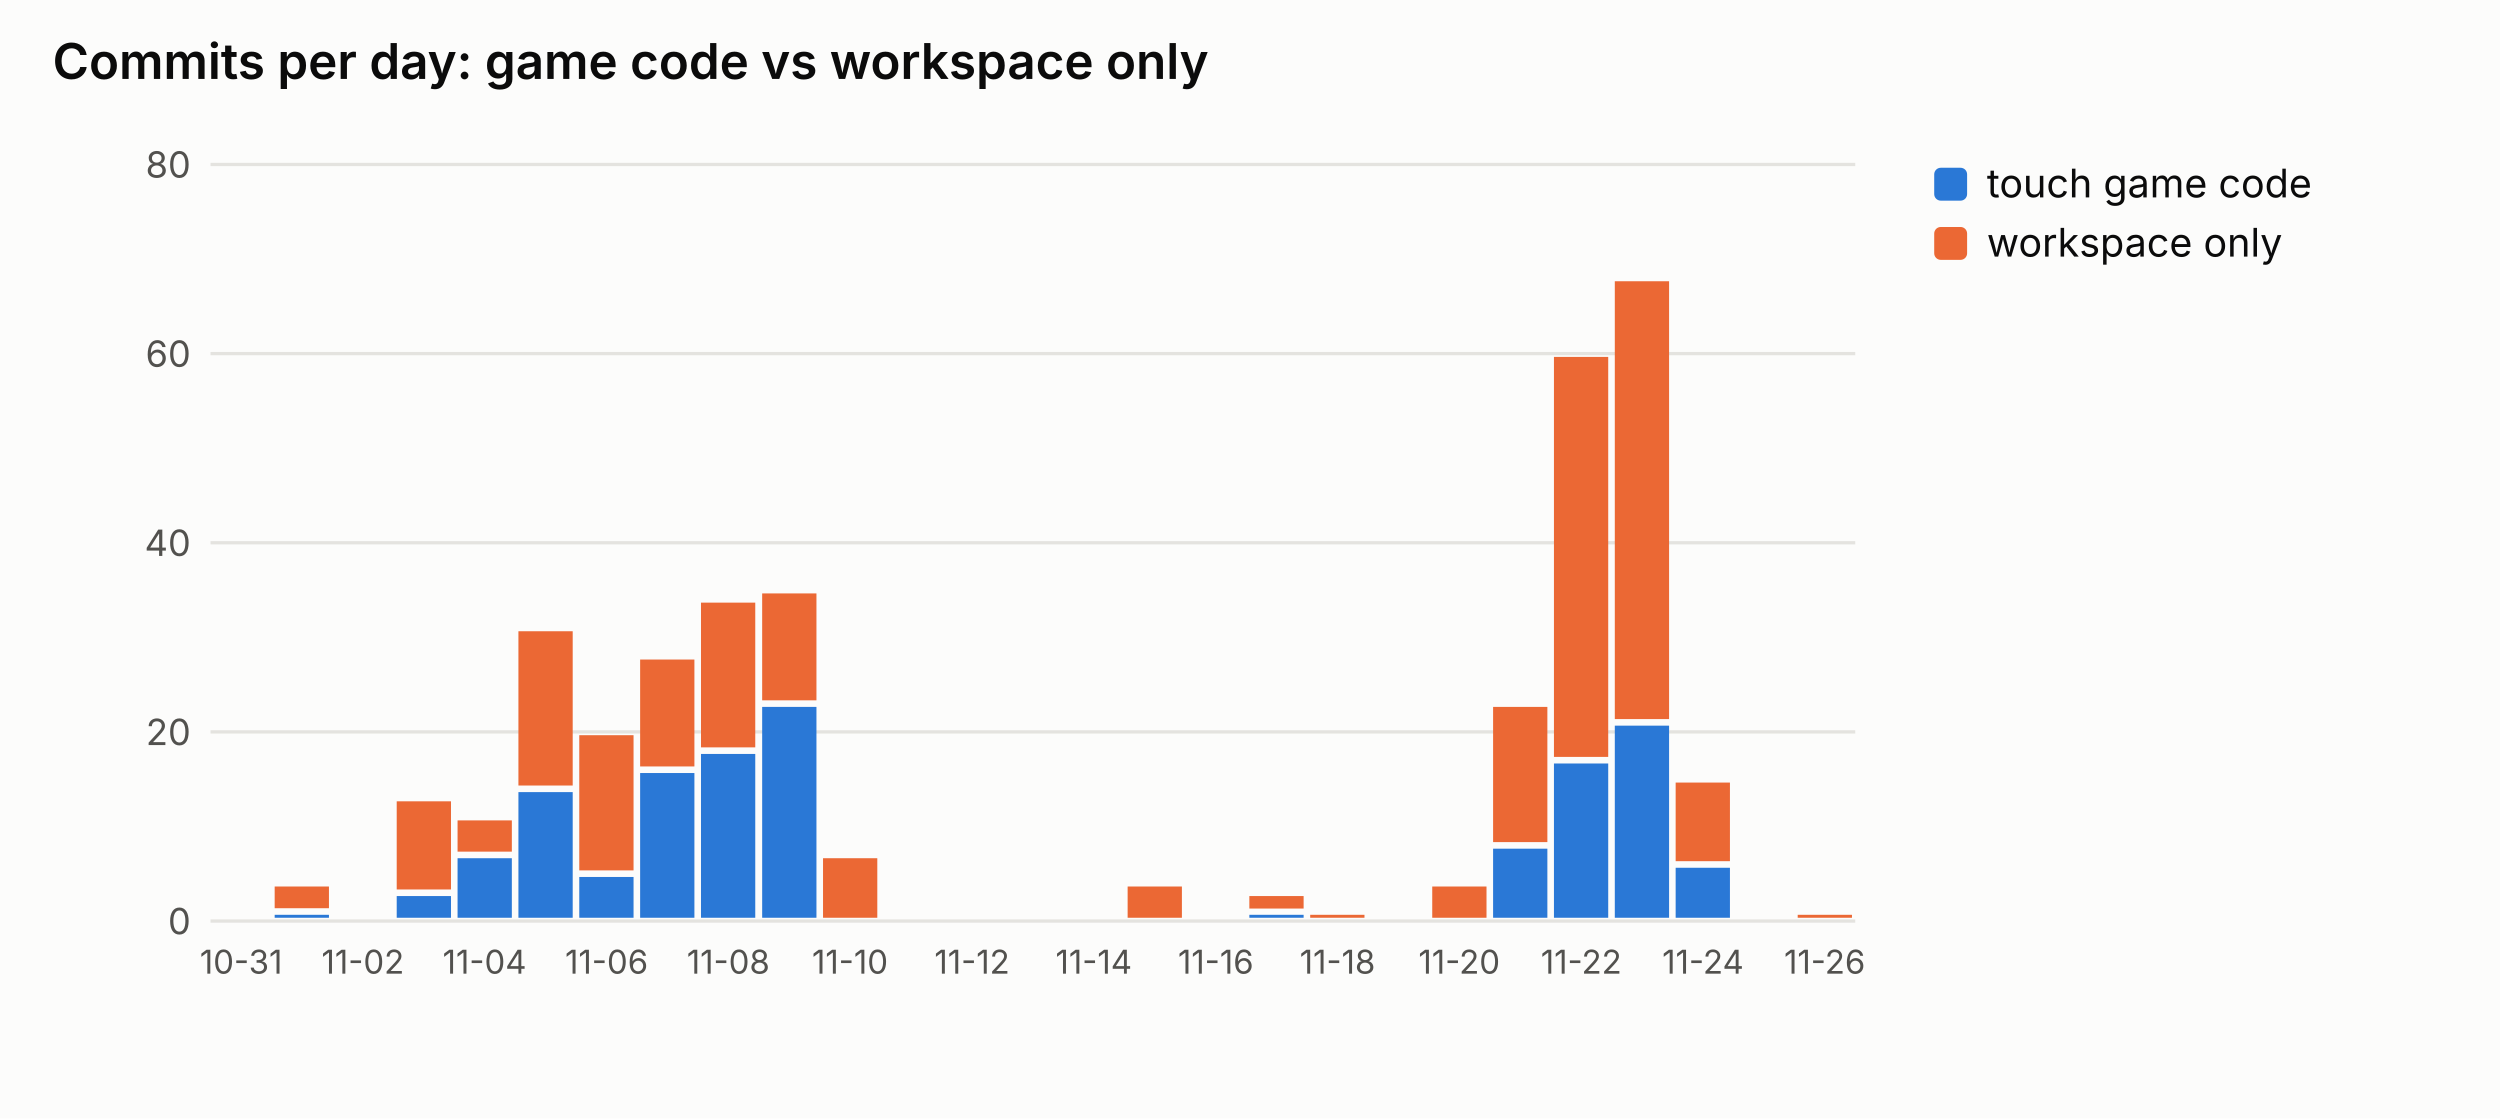
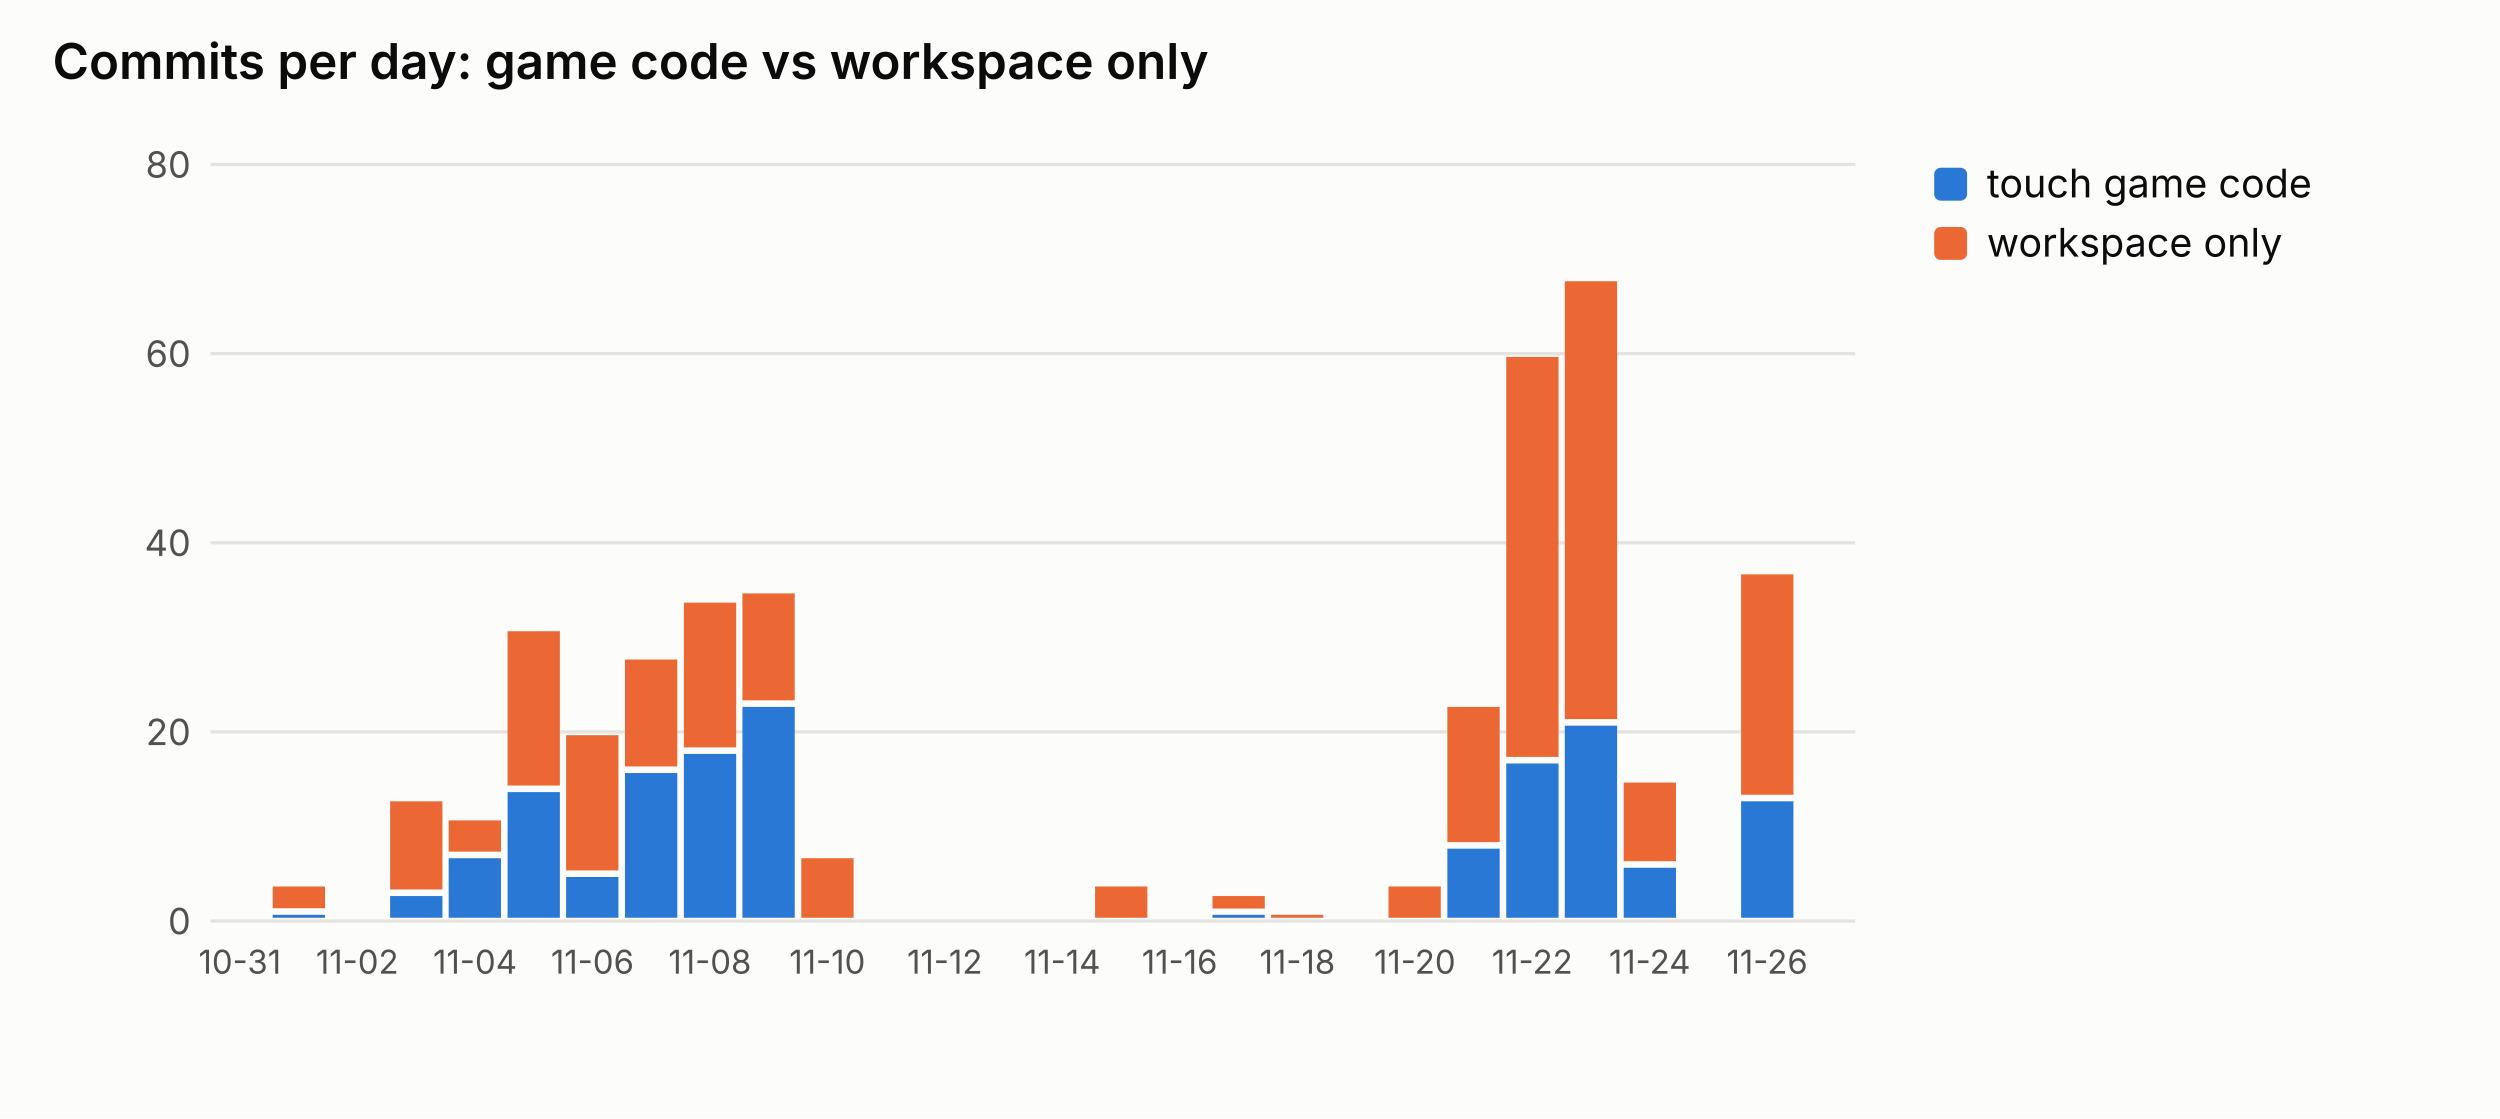
<svg xmlns="http://www.w3.org/2000/svg" viewBox="0 0 760 340" width="760" height="340" font-family="Inter, Segoe UI, Arial, sans-serif" role="img" aria-label="Commits per day: game code vs workspace only">
  <rect width="760" height="340" fill="#fcfcfb" />
  <text x="16" y="24" font-size="15" font-weight="600" fill="#0b0b0b">Commits per day: game code vs workspace only</text>
  <line x1="64" x2="564" y1="280.0" y2="280.0" stroke="#e4e3df" stroke-width="1" />
  <text x="58" y="284.0" font-size="11" fill="#52514e" text-anchor="end">0</text>
  <line x1="64" x2="564" y1="222.5" y2="222.5" stroke="#e4e3df" stroke-width="1" />
  <text x="58" y="226.5" font-size="11" fill="#52514e" text-anchor="end">20</text>
  <line x1="64" x2="564" y1="165.0" y2="165.0" stroke="#e4e3df" stroke-width="1" />
  <text x="58" y="169.0" font-size="11" fill="#52514e" text-anchor="end">40</text>
  <line x1="64" x2="564" y1="107.5" y2="107.5" stroke="#e4e3df" stroke-width="1" />
  <text x="58" y="111.5" font-size="11" fill="#52514e" text-anchor="end">60</text>
  <line x1="64" x2="564" y1="50.0" y2="50.0" stroke="#e4e3df" stroke-width="1" />
  <text x="58" y="54.0" font-size="11" fill="#52514e" text-anchor="end">80</text>
-   <text x="73.3" y="296" font-size="10" fill="#52514e" text-anchor="middle">10-31</text>
-   <rect x="83.5" y="278.1" width="16.5" height="0.9" fill="#2a78d6" />
-   <rect x="83.5" y="269.5" width="16.5" height="6.6" fill="#eb6834" />
-   <text x="110.3" y="296" font-size="10" fill="#52514e" text-anchor="middle">11-02</text>
-   <rect x="120.6" y="272.4" width="16.5" height="6.6" fill="#2a78d6" />
-   <rect x="120.6" y="243.6" width="16.5" height="26.8" fill="#eb6834" />
-   <rect x="139.1" y="260.9" width="16.5" height="18.1" fill="#2a78d6" />
-   <rect x="139.1" y="249.4" width="16.5" height="9.5" fill="#eb6834" />
-   <text x="147.3" y="296" font-size="10" fill="#52514e" text-anchor="middle">11-04</text>
-   <rect x="157.6" y="240.8" width="16.5" height="38.2" fill="#2a78d6" />
-   <rect x="157.6" y="191.9" width="16.5" height="46.9" fill="#eb6834" />
-   <rect x="176.1" y="266.6" width="16.5" height="12.4" fill="#2a78d6" />
-   <rect x="176.1" y="223.5" width="16.5" height="41.1" fill="#eb6834" />
-   <text x="184.4" y="296" font-size="10" fill="#52514e" text-anchor="middle">11-06</text>
-   <rect x="194.6" y="235.0" width="16.5" height="44.0" fill="#2a78d6" />
-   <rect x="194.6" y="200.5" width="16.5" height="32.5" fill="#eb6834" />
-   <rect x="213.1" y="229.2" width="16.5" height="49.8" fill="#2a78d6" />
-   <rect x="213.1" y="183.2" width="16.5" height="44.0" fill="#eb6834" />
-   <text x="221.4" y="296" font-size="10" fill="#52514e" text-anchor="middle">11-08</text>
-   <rect x="231.7" y="214.9" width="16.5" height="64.1" fill="#2a78d6" />
-   <rect x="231.7" y="180.4" width="16.5" height="32.5" fill="#eb6834" />
-   <rect x="250.2" y="260.9" width="16.5" height="18.1" fill="#eb6834" />
-   <text x="258.4" y="296" font-size="10" fill="#52514e" text-anchor="middle">11-10</text>
-   <text x="295.5" y="296" font-size="10" fill="#52514e" text-anchor="middle">11-12</text>
-   <text x="332.5" y="296" font-size="10" fill="#52514e" text-anchor="middle">11-14</text>
-   <rect x="342.8" y="269.5" width="16.5" height="9.5" fill="#eb6834" />
-   <text x="369.6" y="296" font-size="10" fill="#52514e" text-anchor="middle">11-16</text>
-   <rect x="379.8" y="278.1" width="16.5" height="0.9" fill="#2a78d6" />
-   <rect x="379.8" y="272.4" width="16.5" height="3.8" fill="#eb6834" />
-   <rect x="398.3" y="278.1" width="16.5" height="0.9" fill="#eb6834" />
-   <text x="406.6" y="296" font-size="10" fill="#52514e" text-anchor="middle">11-18</text>
-   <rect x="435.4" y="269.5" width="16.5" height="9.5" fill="#eb6834" />
-   <text x="443.6" y="296" font-size="10" fill="#52514e" text-anchor="middle">11-20</text>
-   <rect x="453.9" y="258.0" width="16.5" height="21.0" fill="#2a78d6" />
-   <rect x="453.9" y="214.9" width="16.5" height="41.1" fill="#eb6834" />
-   <rect x="472.4" y="232.1" width="16.5" height="46.9" fill="#2a78d6" />
-   <rect x="472.4" y="108.5" width="16.5" height="121.6" fill="#eb6834" />
-   <text x="480.7" y="296" font-size="10" fill="#52514e" text-anchor="middle">11-22</text>
-   <rect x="490.9" y="220.6" width="16.5" height="58.4" fill="#2a78d6" />
-   <rect x="490.9" y="85.5" width="16.5" height="133.1" fill="#eb6834" />
-   <rect x="509.4" y="263.8" width="16.5" height="15.2" fill="#2a78d6" />
-   <rect x="509.4" y="237.9" width="16.5" height="23.9" fill="#eb6834" />
-   <text x="517.7" y="296" font-size="10" fill="#52514e" text-anchor="middle">11-24</text>
-   <rect x="546.5" y="278.1" width="16.5" height="0.9" fill="#eb6834" />
-   <text x="554.7" y="296" font-size="10" fill="#52514e" text-anchor="middle">11-26</text>
+   <text x="72.9" y="296" font-size="10" fill="#52514e" text-anchor="middle">10-31</text>
+   <rect x="82.9" y="278.1" width="15.9" height="0.9" fill="#2a78d6" />
+   <rect x="82.9" y="269.5" width="15.9" height="6.6" fill="#eb6834" />
+   <text x="108.6" y="296" font-size="10" fill="#52514e" text-anchor="middle">11-02</text>
+   <rect x="118.6" y="272.4" width="15.9" height="6.6" fill="#2a78d6" />
+   <rect x="118.6" y="243.6" width="15.9" height="26.8" fill="#eb6834" />
+   <rect x="136.4" y="260.9" width="15.9" height="18.1" fill="#2a78d6" />
+   <rect x="136.4" y="249.4" width="15.9" height="9.5" fill="#eb6834" />
+   <text x="144.4" y="296" font-size="10" fill="#52514e" text-anchor="middle">11-04</text>
+   <rect x="154.3" y="240.8" width="15.9" height="38.2" fill="#2a78d6" />
+   <rect x="154.3" y="191.9" width="15.9" height="46.9" fill="#eb6834" />
+   <rect x="172.1" y="266.6" width="15.9" height="12.4" fill="#2a78d6" />
+   <rect x="172.1" y="223.5" width="15.9" height="41.1" fill="#eb6834" />
+   <text x="180.1" y="296" font-size="10" fill="#52514e" text-anchor="middle">11-06</text>
+   <rect x="190.0" y="235.0" width="15.9" height="44.0" fill="#2a78d6" />
+   <rect x="190.0" y="200.5" width="15.9" height="32.5" fill="#eb6834" />
+   <rect x="207.9" y="229.2" width="15.9" height="49.8" fill="#2a78d6" />
+   <rect x="207.9" y="183.2" width="15.9" height="44.0" fill="#eb6834" />
+   <text x="215.8" y="296" font-size="10" fill="#52514e" text-anchor="middle">11-08</text>
+   <rect x="225.7" y="214.9" width="15.9" height="64.1" fill="#2a78d6" />
+   <rect x="225.7" y="180.4" width="15.9" height="32.5" fill="#eb6834" />
+   <rect x="243.6" y="260.9" width="15.9" height="18.1" fill="#eb6834" />
+   <text x="251.5" y="296" font-size="10" fill="#52514e" text-anchor="middle">11-10</text>
+   <text x="287.2" y="296" font-size="10" fill="#52514e" text-anchor="middle">11-12</text>
+   <text x="322.9" y="296" font-size="10" fill="#52514e" text-anchor="middle">11-14</text>
+   <rect x="332.9" y="269.5" width="15.9" height="9.5" fill="#eb6834" />
+   <text x="358.6" y="296" font-size="10" fill="#52514e" text-anchor="middle">11-16</text>
+   <rect x="368.6" y="278.1" width="15.9" height="0.9" fill="#2a78d6" />
+   <rect x="368.6" y="272.4" width="15.9" height="3.8" fill="#eb6834" />
+   <rect x="386.4" y="278.1" width="15.9" height="0.9" fill="#eb6834" />
+   <text x="394.4" y="296" font-size="10" fill="#52514e" text-anchor="middle">11-18</text>
+   <rect x="422.1" y="269.5" width="15.9" height="9.5" fill="#eb6834" />
+   <text x="430.1" y="296" font-size="10" fill="#52514e" text-anchor="middle">11-20</text>
+   <rect x="440.0" y="258.0" width="15.9" height="21.0" fill="#2a78d6" />
+   <rect x="440.0" y="214.9" width="15.9" height="41.1" fill="#eb6834" />
+   <rect x="457.9" y="232.1" width="15.9" height="46.9" fill="#2a78d6" />
+   <rect x="457.9" y="108.5" width="15.9" height="121.6" fill="#eb6834" />
+   <text x="465.8" y="296" font-size="10" fill="#52514e" text-anchor="middle">11-22</text>
+   <rect x="475.7" y="220.6" width="15.9" height="58.4" fill="#2a78d6" />
+   <rect x="475.7" y="85.5" width="15.9" height="133.1" fill="#eb6834" />
+   <rect x="493.6" y="263.8" width="15.9" height="15.2" fill="#2a78d6" />
+   <rect x="493.6" y="237.9" width="15.9" height="23.9" fill="#eb6834" />
+   <text x="501.5" y="296" font-size="10" fill="#52514e" text-anchor="middle">11-24</text>
+   <rect x="529.3" y="243.6" width="15.9" height="35.4" fill="#2a78d6" />
+   <rect x="529.3" y="174.6" width="15.9" height="67.0" fill="#eb6834" />
+   <text x="537.2" y="296" font-size="10" fill="#52514e" text-anchor="middle">11-26</text>
  <rect x="588" y="51" width="10" height="10" rx="2" fill="#2a78d6" />
  <text x="604" y="60" font-size="12" fill="#0b0b0b">touch game code</text>
  <rect x="588" y="69" width="10" height="10" rx="2" fill="#eb6834" />
  <text x="604" y="78" font-size="12" fill="#0b0b0b">workspace only</text>
</svg>
